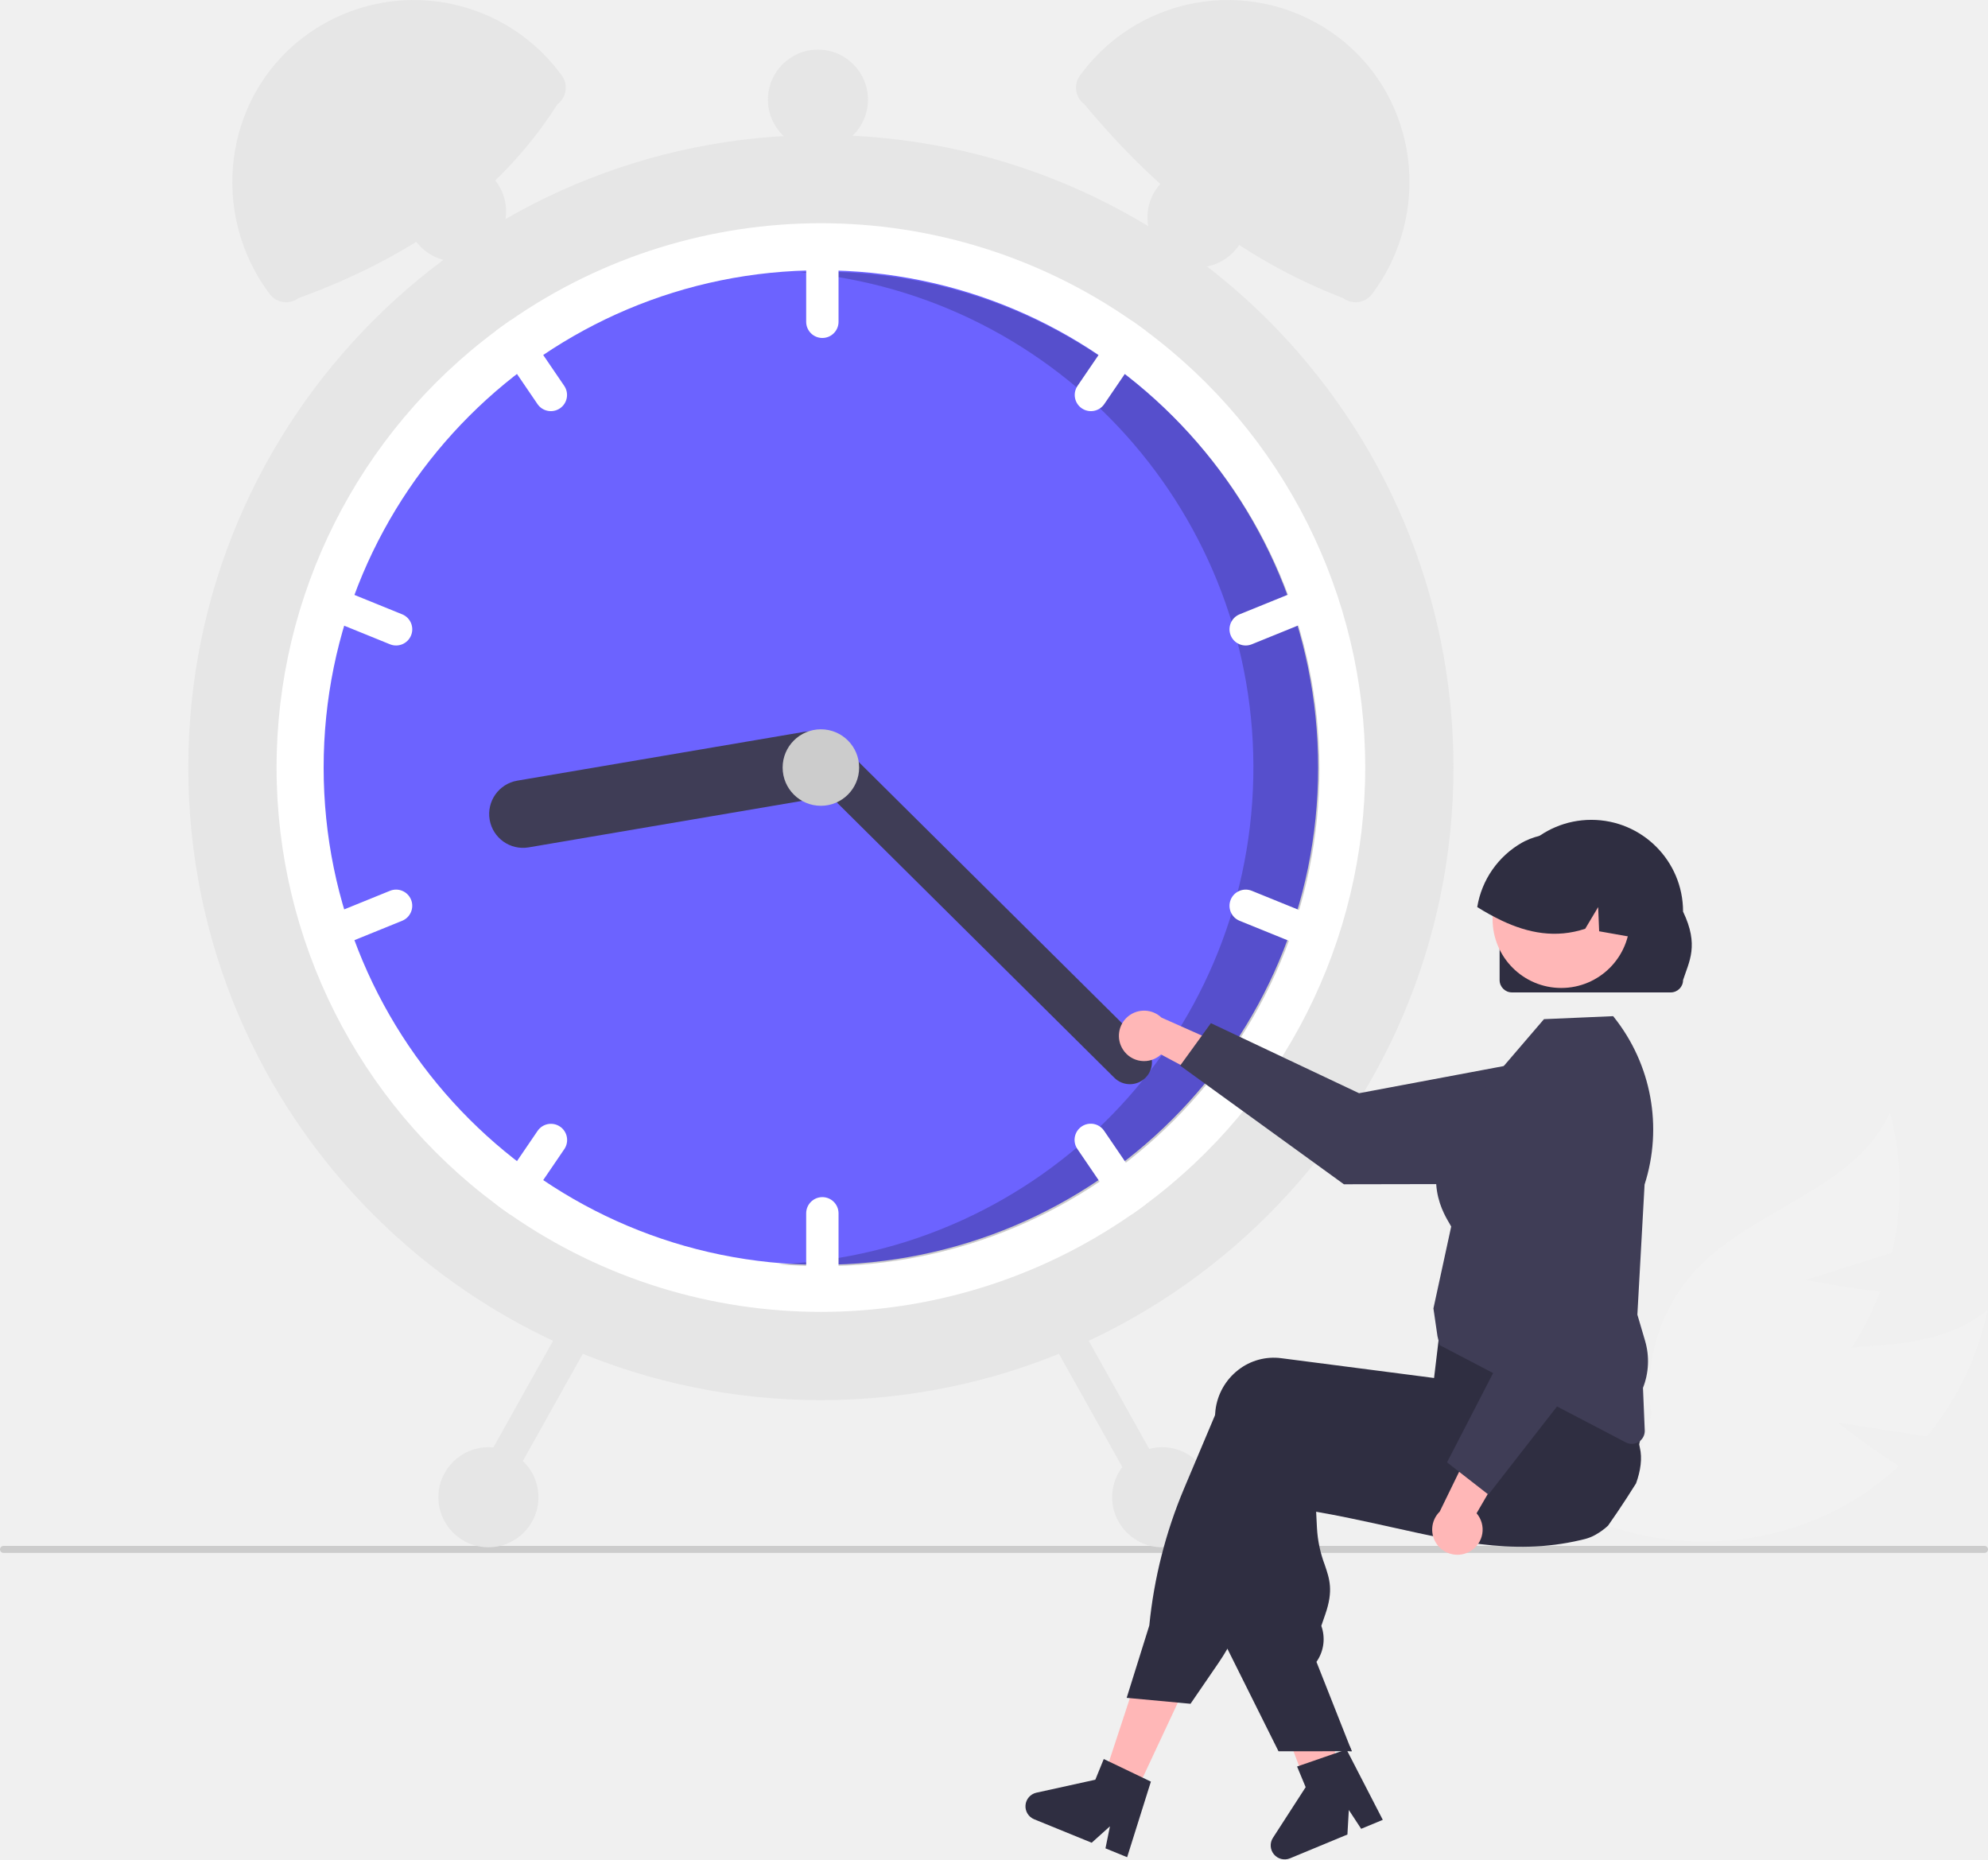
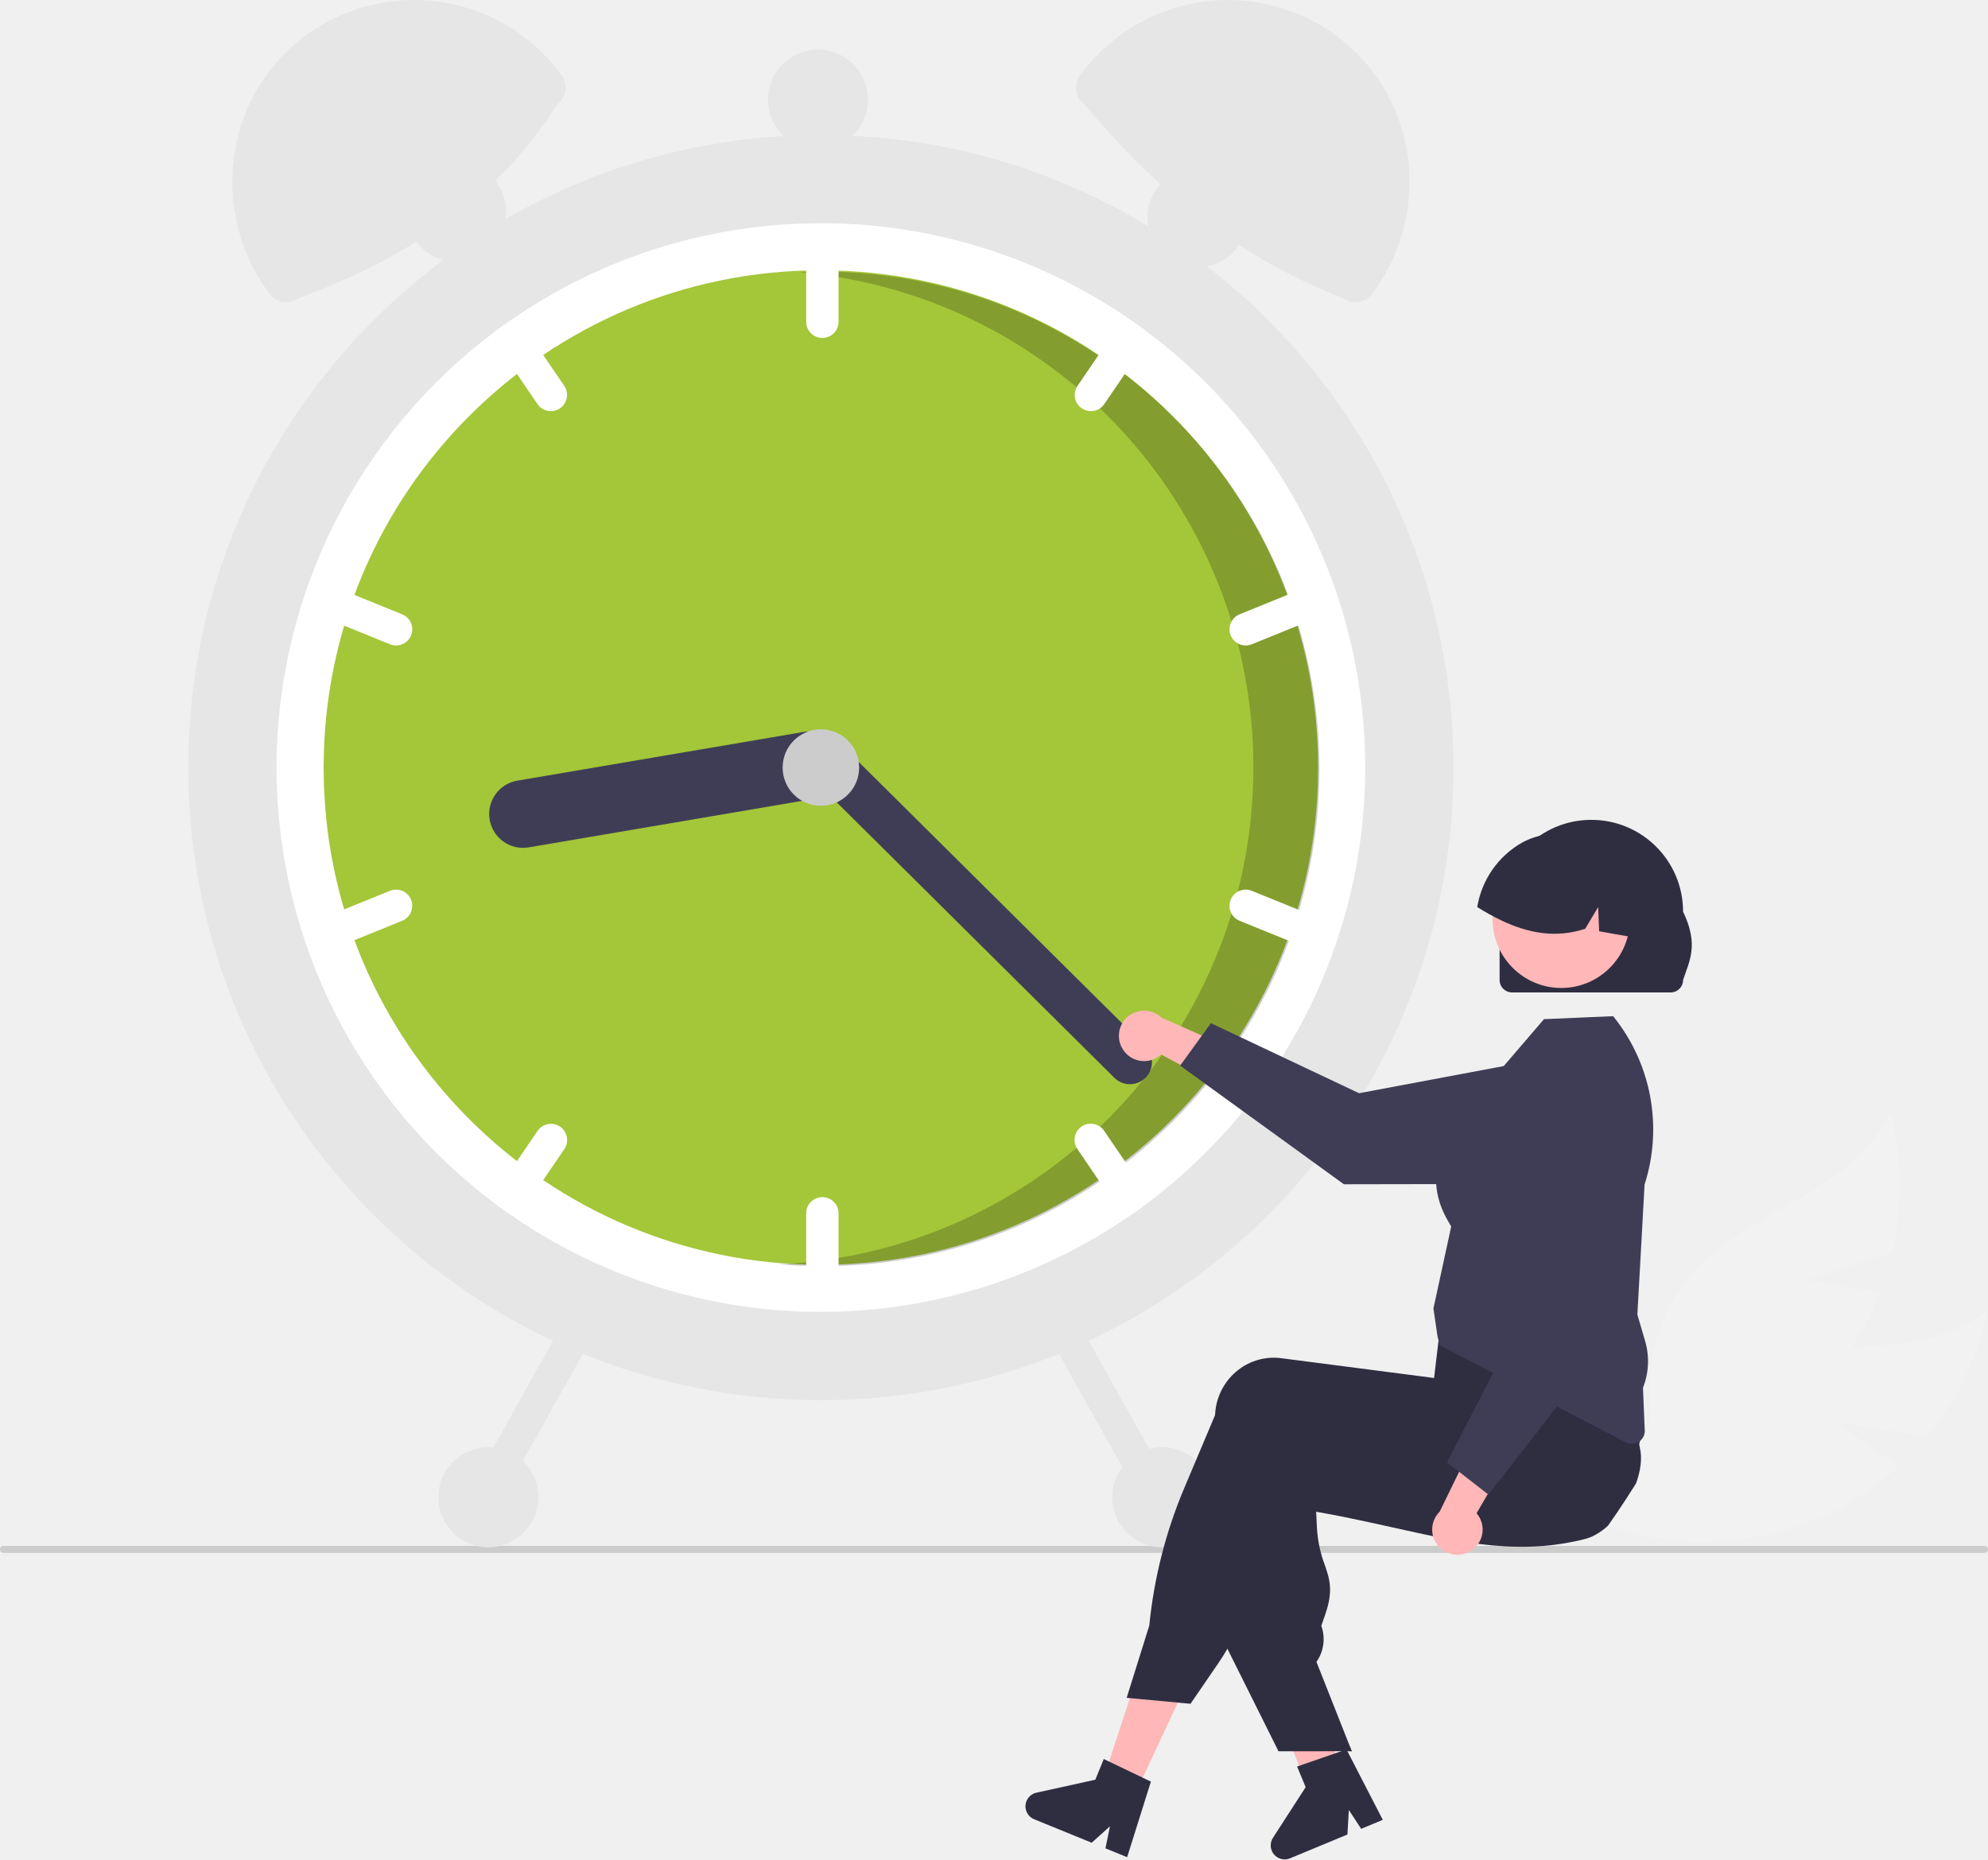
<svg xmlns="http://www.w3.org/2000/svg" data-name="Layer 1" width="675.67" height="631.947" viewBox="0 0 675.67 631.947">
  <path d="M886.757,617.484l30.311,4.737a98.985,98.985,0,0,0,20.604-42.939c-22.164,18.143-55.869,8.502-82.745,18.407A59.54,59.54,0,0,0,819.307,635.033L804.494,650.97A99.77,99.77,0,0,0,887.905,646.378a96.372,96.372,0,0,0,19.64-14.099C896.939,625.6,886.757,617.484,886.757,617.484Z" transform="translate(-262.165 -134.0265)" fill="#f2f2f2" />
  <path d="M875.996,569.007l29.242-9.278a98.985,98.985,0,0,0-.708-47.621c-11.746,26.123-46.214,32.526-65.851,53.377a59.54,59.54,0,0,0-15.227,49.31l-6.151,20.871a99.77,99.77,0,0,0,72.609-41.31,96.373,96.373,0,0,0,11.291-21.379C888.73,571.73,875.996,569.007,875.996,569.007Z" transform="translate(-262.165 -134.0265)" fill="#f2f2f2" />
  <path d="M937.835,660.625a1.186,1.186,0,0,1-1.19,1.19H263.355a1.19,1.19,0,0,1,0-2.38h673.29A1.187,1.187,0,0,1,937.835,660.625Z" transform="translate(-262.165 -134.0265)" fill="#ccc" />
  <circle cx="278.998" cy="260.866" r="215" fill="#e6e6e6" />
  <path d="M726.163,394.892a184.744,184.744,0,0,1-74.67,148.51c-1.55,1.16-3.13,2.29-4.72,3.39a185.031,185.031,0,0,1-211.22,0c-1.59-1.1-3.17-2.23-4.72-3.39a185.02,185.02,0,0,1,0-297.02c1.55-1.16,3.13-2.29,4.72-3.39a185.031,185.031,0,0,1,211.22,0c1.59,1.1,3.17,2.23,4.72,3.39A184.744,184.744,0,0,1,726.163,394.892Z" transform="translate(-262.165 -134.0265)" fill="#fff" />
-   <circle cx="278.998" cy="260.866" r="169" fill="#6c63ff" />
+   <circle cx="278.998" cy="260.866" r="169" fill="#A4C639" />
  <path d="M541.604,226.365c-2.562,0-5.108.067-7.642.18a168.995,168.995,0,0,1-7.156,337.168c4.878.423,9.811.652,14.799.652a169,169,0,0,0,0-338Z" transform="translate(-262.165 -134.0265)" opacity="0.2" />
  <path d="M541.663,213.892a5.51,5.51,0,0,0-5.5,5.5v24a5.5,5.5,0,0,0,11,0v-24A5.51,5.51,0,0,0,541.663,213.892Z" transform="translate(-262.165 -134.0265)" fill="#fff" />
  <path d="M651.493,246.382c-1.55-1.16-3.13-2.29-4.72-3.39a5.497,5.497,0,0,0-4.9,2.39l-13.51,19.83a5.499,5.499,0,0,0,9.09,6.19l13.51-19.83A5.464,5.464,0,0,0,651.493,246.382Z" transform="translate(-262.165 -134.0265)" fill="#fff" />
  <path d="M712.873,336.802a5.493,5.493,0,0,0-7.16-3.02l-22.24,9.03a5.499,5.499,0,0,0,4.14,10.19l22.24-9.03A5.512,5.512,0,0,0,712.873,336.802Z" transform="translate(-262.165 -134.0265)" fill="#fff" />
  <path d="M453.963,265.212l-13.51-19.83a5.497,5.497,0,0,0-4.9-2.39c-1.59,1.1-3.17,2.23-4.72,3.39a5.464,5.464,0,0,0,.53,5.19l13.51,19.83a5.499,5.499,0,0,0,9.09-6.19Z" transform="translate(-262.165 -134.0265)" fill="#fff" />
  <path d="M398.853,342.812l-22.24-9.03a5.499,5.499,0,0,0-4.14,10.19l22.24,9.03a5.499,5.499,0,0,0,4.14-10.19Z" transform="translate(-262.165 -134.0265)" fill="#fff" />
  <path d="M541.663,540.892a5.51,5.51,0,0,0-5.5,5.5v24a5.5,5.5,0,0,0,11,0v-24A5.51,5.51,0,0,0,541.663,540.892Z" transform="translate(-262.165 -134.0265)" fill="#fff" />
  <path d="M650.963,538.212l-13.51-19.83a5.499,5.499,0,1,0-9.09,6.19l13.51,19.83a5.497,5.497,0,0,0,4.9,2.39c1.59-1.1,3.17-2.23,4.72-3.39A5.464,5.464,0,0,0,650.963,538.212Z" transform="translate(-262.165 -134.0265)" fill="#fff" />
  <path d="M709.853,445.812l-22.24-9.03a5.499,5.499,0,0,0-4.14,10.19l22.24,9.03a5.499,5.499,0,0,0,4.14-10.19Z" transform="translate(-262.165 -134.0265)" fill="#fff" />
  <path d="M452.513,516.932a5.5,5.5,0,0,0-7.64,1.45l-13.51,19.83a5.464,5.464,0,0,0-.53,5.19c1.55,1.16,3.13,2.29,4.72,3.39a5.497,5.497,0,0,0,4.9-2.39l13.51-19.83A5.498,5.498,0,0,0,452.513,516.932Z" transform="translate(-262.165 -134.0265)" fill="#fff" />
  <path d="M401.873,439.802a5.493,5.493,0,0,0-7.16-3.02l-22.24,9.03a5.499,5.499,0,0,0,4.14,10.19l22.24-9.03A5.512,5.512,0,0,0,401.873,439.802Z" transform="translate(-262.165 -134.0265)" fill="#fff" />
  <path d="M548.799,392.163a11.513,11.513,0,0,1-9.409,13.266l-97.598,16.601a11.5,11.5,0,0,1-3.857-22.674l97.598-16.601A11.513,11.513,0,0,1,548.799,392.163Z" transform="translate(-262.165 -134.0265)" fill="#3f3d56" />
  <path d="M651.518,500.294a7.508,7.508,0,0,1-10.607.042l-105.063-104.239a7.5,7.5,0,0,1,10.565-10.648l105.063,104.239A7.508,7.508,0,0,1,651.518,500.294Z" transform="translate(-262.165 -134.0265)" fill="#3f3d56" />
  <circle cx="278.998" cy="260.866" r="13" fill="#ccc" />
  <path d="M451.619,169.471c-19.955,31.372-50.401,52.193-87.95,65.87a7.059,7.059,0,0,1-9.882-1.418l0,0c-20.396-27.232-15.791-66.153,11.128-86.962a62.068,62.068,0,0,1,87.558,11.875l.564.753A7.059,7.059,0,0,1,451.619,169.471Z" transform="translate(-262.165 -134.0265)" fill="#e6e6e6" />
  <path d="M629.852,158.836a62.068,62.068,0,0,1,87.558-11.875c26.918,20.809,31.524,59.729,11.128,86.962l0,0a7.059,7.059,0,0,1-9.882,1.418c-34.857-13.345-63.442-36.439-87.95-65.87a7.059,7.059,0,0,1-1.418-9.882Z" transform="translate(-262.165 -134.0265)" fill="#e6e6e6" />
  <path d="M621.106,581.161a5.51,5.51,0,0,0-2.114,7.485l31.742,56.723a5.5,5.5,0,0,0,9.599-5.372l-31.742-56.723A5.51,5.51,0,0,0,621.106,581.161Z" transform="translate(-262.165 -134.0265)" fill="#e6e6e6" />
  <path d="M453.734,583.274,421.992,639.997a5.5,5.5,0,0,0,9.599,5.372l31.742-56.723a5.5,5.5,0,1,0-9.599-5.372Z" transform="translate(-262.165 -134.0265)" fill="#e6e6e6" />
  <circle cx="394.998" cy="508.866" r="17" fill="#e6e6e6" />
  <circle cx="406.998" cy="73.866" r="17" fill="#e6e6e6" />
  <circle cx="277.998" cy="33.866" r="17" fill="#e6e6e6" />
  <circle cx="154.998" cy="71.866" r="17" fill="#e6e6e6" />
  <circle cx="165.998" cy="508.866" r="17" fill="#e6e6e6" />
  <path d="M643.828,490.733a8.516,8.516,0,0,0,12.95,1.677l26.676,14.293-1.431-15.661L656.911,479.87a8.562,8.562,0,0,0-13.083,10.863Z" transform="translate(-262.165 -134.0265)" fill="#ffb7b7" />
  <path d="M663.264,496.199l10.453-14.43,50.36,23.807,62.667-11.758a21.471,21.471,0,0,1,25.43,21.063h0a21.494,21.494,0,0,1-21.431,21.51l-71.816.133Z" transform="translate(-262.165 -134.0265)" fill="#3f3d56" />
  <polygon points="384.999 611.399 374.422 606.341 388.951 562.133 404.56 569.599 384.999 611.399" fill="#ffb7b7" />
  <path d="M718.07,738.299c-.769.482-1.538.956-2.315,1.43-1.546.948-3.107,1.88-4.669,2.797-.785.458-1.577.917-2.362,1.367v.023l-.047.008-.016.008-1.196.295-1.717-4.537-.792-2.09-1.119-2.96-2.051-5.415-10.799-28.511,16.788-4.141.629,2.571h.008l.311,1.274,5.865,23.788,1.196,4.863.039.148.722,2.905.622,2.517.691,2.812Z" transform="translate(-262.165 -134.0265)" fill="#ffb7b7" />
  <path d="M818.218,638.174c-1.064,1.709-2.152,3.41-3.247,5.096q-3.053,4.708-6.269,9.276c0,.008-.008.008-.016.016a21.934,21.934,0,0,1-4.117,3.006c-.062.047-.132.078-.194.117a15.18,15.18,0,0,1-3.465,1.391c-.435.109-.878.217-1.313.326-1.569.373-3.123.691-4.669.971-2.75.489-5.469.839-8.173,1.057-.218.023-.435.039-.653.054-11.117.816-21.939-.497-33.235-2.649-5.578-1.057-11.272-2.323-17.169-3.636-1.927-.435-3.861-.862-5.819-1.29-.148-.031-.303-.07-.458-.101-2.797-.614-5.64-1.22-8.553-1.818-3.667-.754-7.45-1.484-11.381-2.175l.28,5.539a41.689,41.689,0,0,0,2.626,12.453c1.678,4.91,3.006,8.794.202,16.881l-1.352,3.915a13.372,13.372,0,0,1-1.375,11.832l-.272.412,11.272,28.519.73,1.849h-5.772l-7.101.008H696.692l-17.363-34.835-.831-1.663v-.085l1.795-66.943c.023-.59.07-1.189.148-1.779a20.353,20.353,0,0,1,7.745-13.704,19.6,19.6,0,0,1,14.597-3.993l5.943.769,12.143,1.569,8.553,1.111.171.023,25.225,3.263,1.81-7.38.334-.124,10.62-3.892,36.731-13.463.093-.031,2.416-.886.287.466c.085.14.171.28.249.42a71.999,71.999,0,0,1,5.803,13.471,211.477,211.477,0,0,1,6.098,23.283q.105.513.186.932l.023.085c.023.132.039.217.047.241C820.363,629.605,819.772,633.909,818.218,638.174Z" transform="translate(-262.165 -134.0265)" fill="#2f2e41" />
  <path d="M819.769,613.503c-.117-.497-.264-1.002-.419-1.492a106.29,106.29,0,0,0-4.304-10.892c-1.833-4.04-4.032-8.367-6.65-13.051q-1.899-3.403-4.086-7.077-1.095-1.841-2.276-3.752a1.972,1.972,0,0,0-.101-.171l-.225-.373-36.342,4.863-13.533,1.81-.808,6.743-.194,1.67c-.008,0-.008,0,0,.008l-.544,4.552v.008l-.722,6.013-.062-.008-20.082-2.603-20.696-2.68-11.117-1.437a19.588,19.588,0,0,0-14.597,3.993,20.363,20.363,0,0,0-7.745,13.704c-.07.544-.117,1.103-.14,1.655l-10.488,24.852a160.343,160.343,0,0,0-11.855,46.643l-7.691,24.588,1.095.101,16.299,1.515,4.304.404,9.478-13.836c1.08-1.577,2.105-3.201,3.061-4.863a73.861,73.861,0,0,0,4.187-8.421l20.502-48.788q2.377.408,4.708.777,10.779,1.748,20.696,2.851c21.496,2.401,40.11,2.587,56.681.552q6.98-.851,13.494-2.237,2.389-.501,4.716-1.08c.365-.085.722-.171,1.08-.264a19.825,19.825,0,0,0,13.867-12.958A20.228,20.228,0,0,0,819.769,613.503Z" transform="translate(-262.165 -134.0265)" fill="#2f2e41" />
  <path d="M650.542,738.207l-11.443-5.485-1.795-.862-2.867,7.038-20.012,4.405a4.748,4.748,0,0,0-.777,9.035l19.554,7.979,6.207-5.586-1.523,7.497,7.365,3.006,8.072-25.691Z" transform="translate(-262.165 -134.0265)" fill="#2f2e41" />
  <polygon points="458.703 593.34 459.434 595.189 458.703 595.189 458.703 593.34" fill="#2f2e41" />
  <path d="M716.883,729.611,704.892,733.765l-1.882.65,2.915,7.018-11.121,17.211a4.748,4.748,0,0,0,5.805,6.967l19.508-8.089.48-8.337,4.193,6.398,7.349-3.046-12.341-23.935Z" transform="translate(-262.165 -134.0265)" fill="#2f2e41" />
  <path d="M816.778,624.759a4.404,4.404,0,0,1-2.043-.507l-63.274-33.062-.731-2.993-1.378-9.472.019-.089,6.018-27.743c-.11-.238-.341-.629-.601-1.07-2.687-4.552-10.862-18.405,4.741-37.48l27.395-31.939,23.513-1.012.268.338A61.242,61.242,0,0,1,821.115,536.617l-2.448,44.217,2.626,8.93a24.639,24.639,0,0,1-.722,15.944l.602,14.459a4.417,4.417,0,0,1-4.395,4.592Z" transform="translate(-262.165 -134.0265)" fill="#3f3d56" />
  <path d="M761.892,661.224a8.516,8.516,0,0,0,2.126-12.884L779.231,622.178l-15.702.885-12.039,24.708a8.562,8.562,0,0,0,10.402,13.453Z" transform="translate(-262.165 -134.0265)" fill="#ffb7b7" />
  <path d="M768.031,641.99l-14.057-10.949,25.544-49.501L769.946,518.501a21.471,21.471,0,0,1,21.934-24.682h0a21.494,21.494,0,0,1,20.752,22.166l-2.365,71.777Z" transform="translate(-262.165 -134.0265)" fill="#3f3d56" />
  <path id="f4e08e8b-ef08-4d70-8ad3-b81af8a71ff9-289" data-name="a1ca5f83-7fa1-45b1-9d3b-bf096f25c0e5" d="M771.842,467.131V443.864a31.177,31.177,0,1,1,62.354-.04v.04c5.495,11.451,2.057,16.895,0,23.267a4.193,4.193,0,0,1-4.186,4.186H776.03A4.193,4.193,0,0,1,771.842,467.131Z" transform="translate(-262.165 -134.0265)" fill="#2f2e41" />
  <circle cx="530.632" cy="312.441" r="23.337" fill="#ffb7b7" />
  <path d="M817.22,452.586c-.212-.033-.423-.078-.635-.111-3.64-.646-7.28-1.28-10.91-1.937l-.334-8.227-4.397,7.369c-10.03,3.329-19.415,1.447-28.242-2.705a79.737,79.737,0,0,1-8.461-4.664,30.927,30.927,0,0,1,15.196-21.886c.334-.189.657-.356.991-.523a.011.011,0,0,0,.011-.011c.568-.267,1.147-.523,1.726-.757a25.707,25.707,0,0,1,26.985,5.232C816.274,431.167,819.48,442.4,817.22,452.586Z" transform="translate(-262.165 -134.0265)" fill="#2f2e41" />
</svg>
